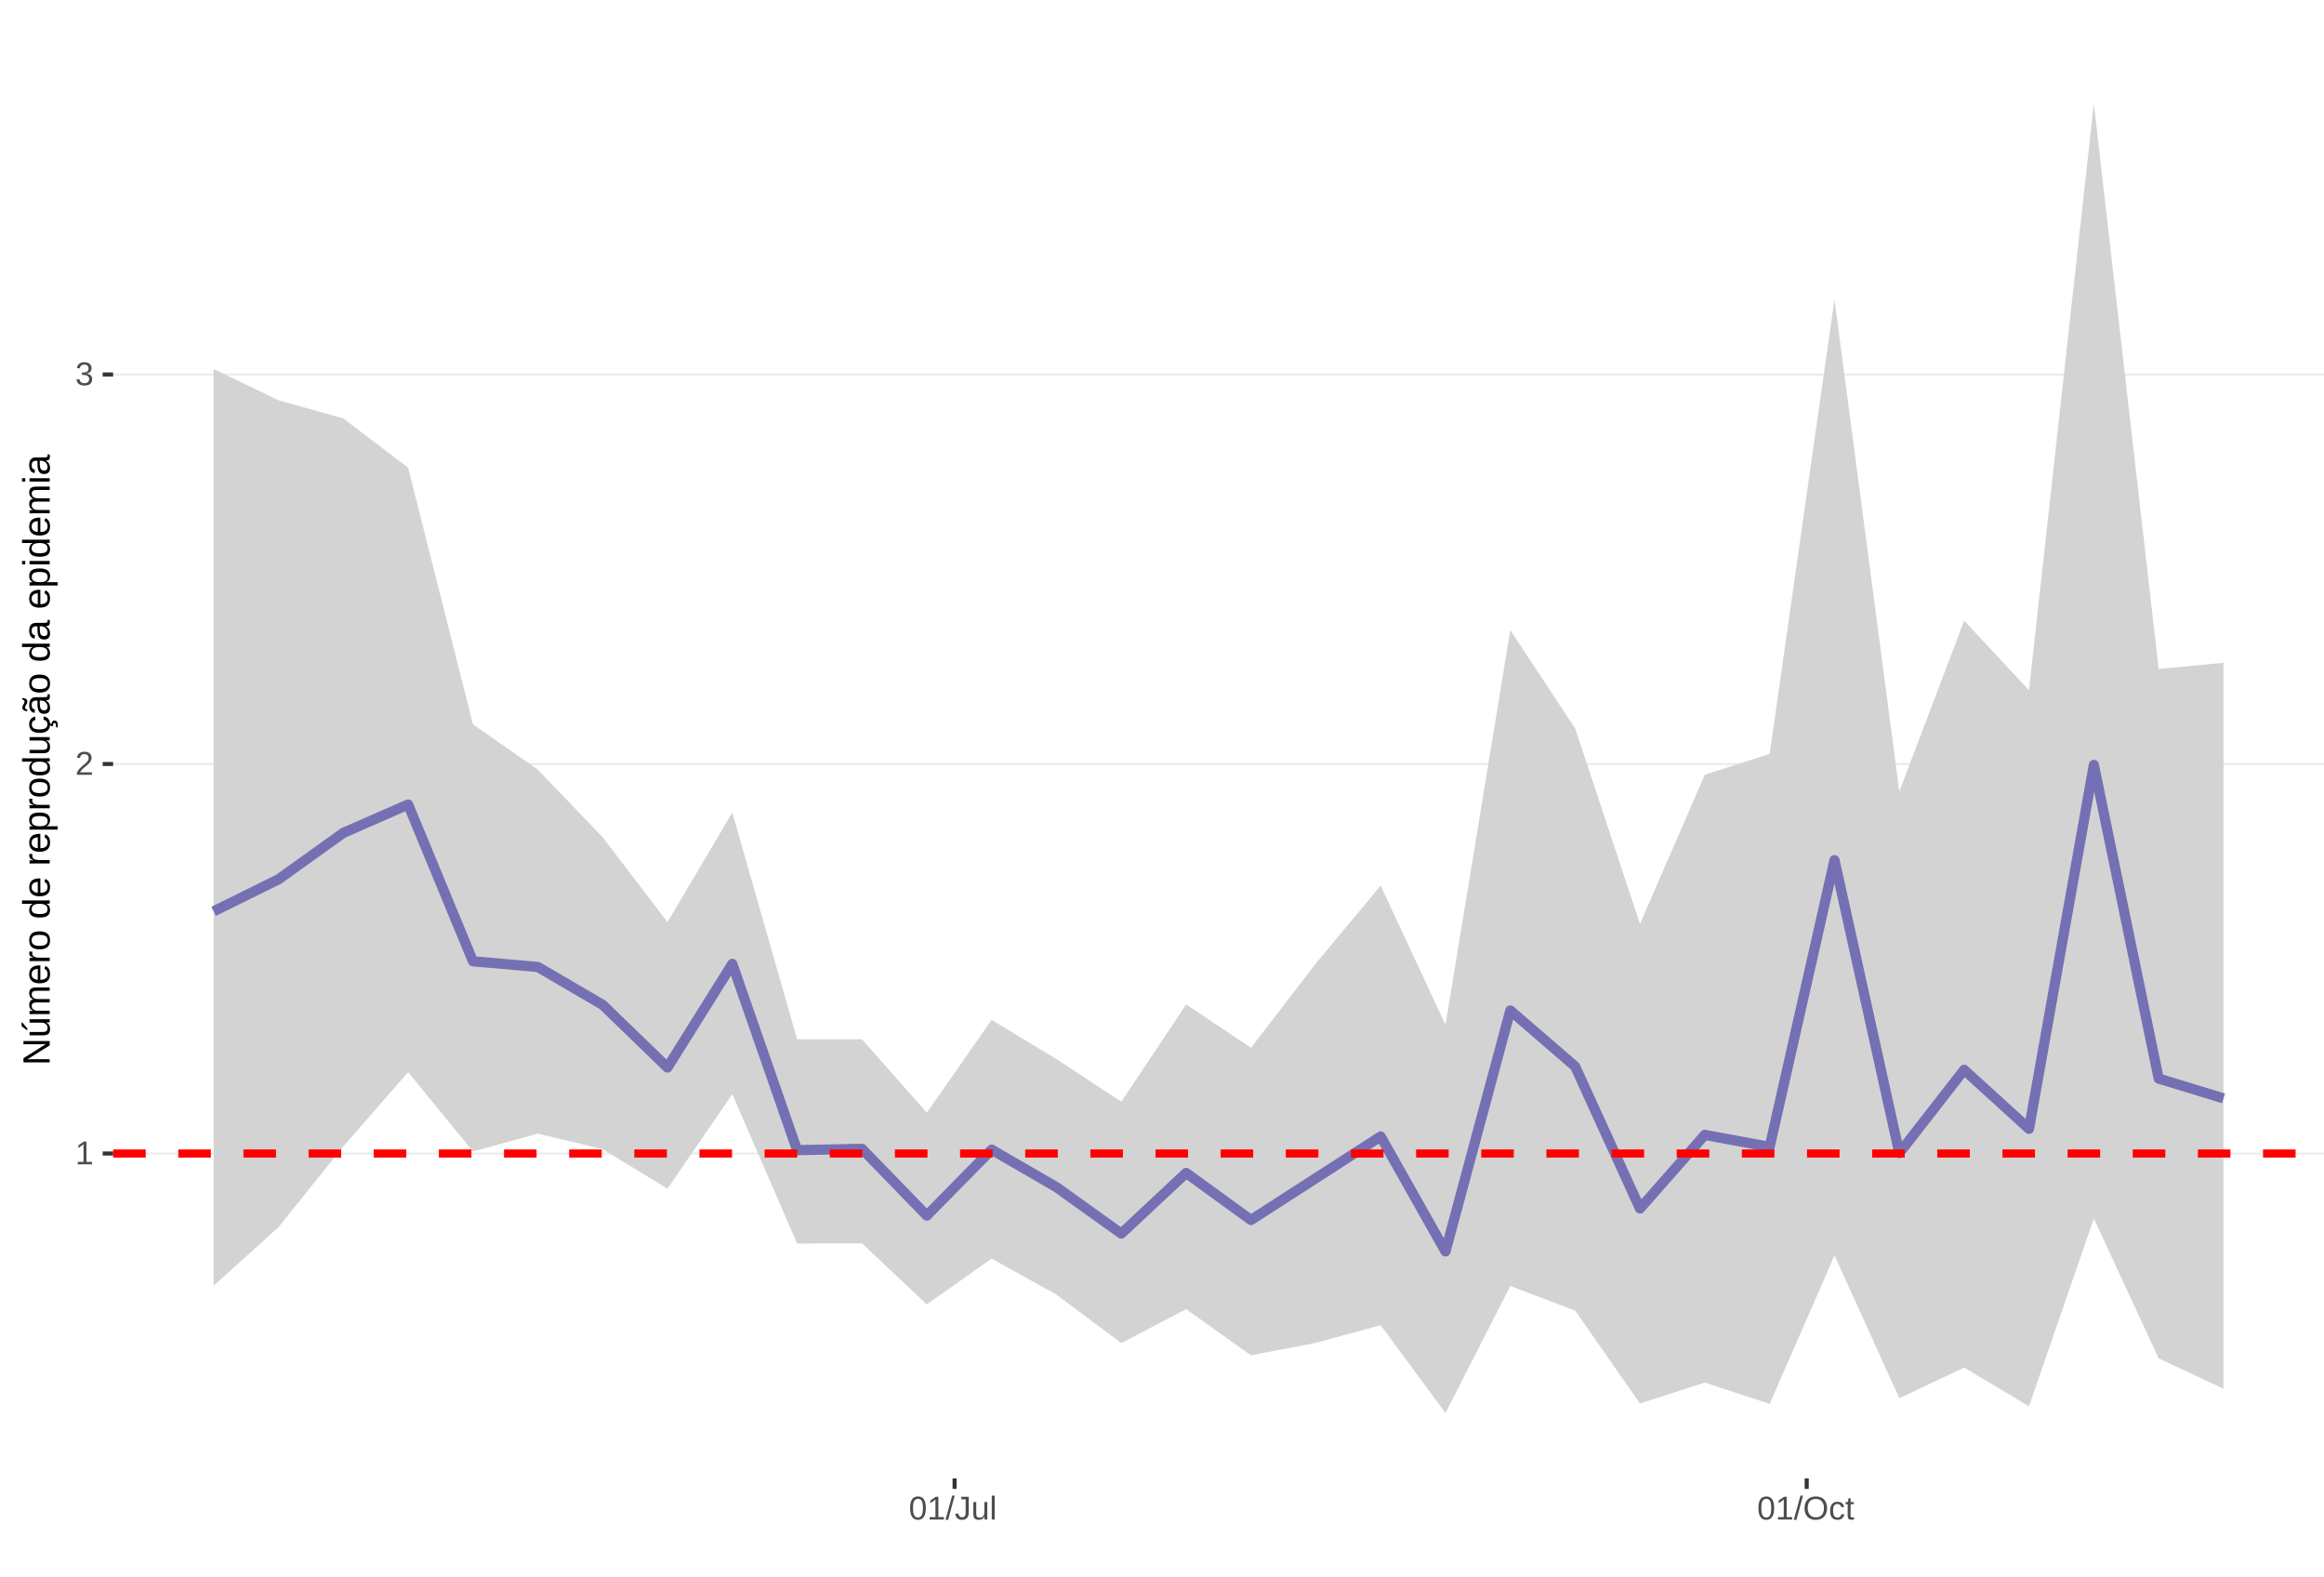
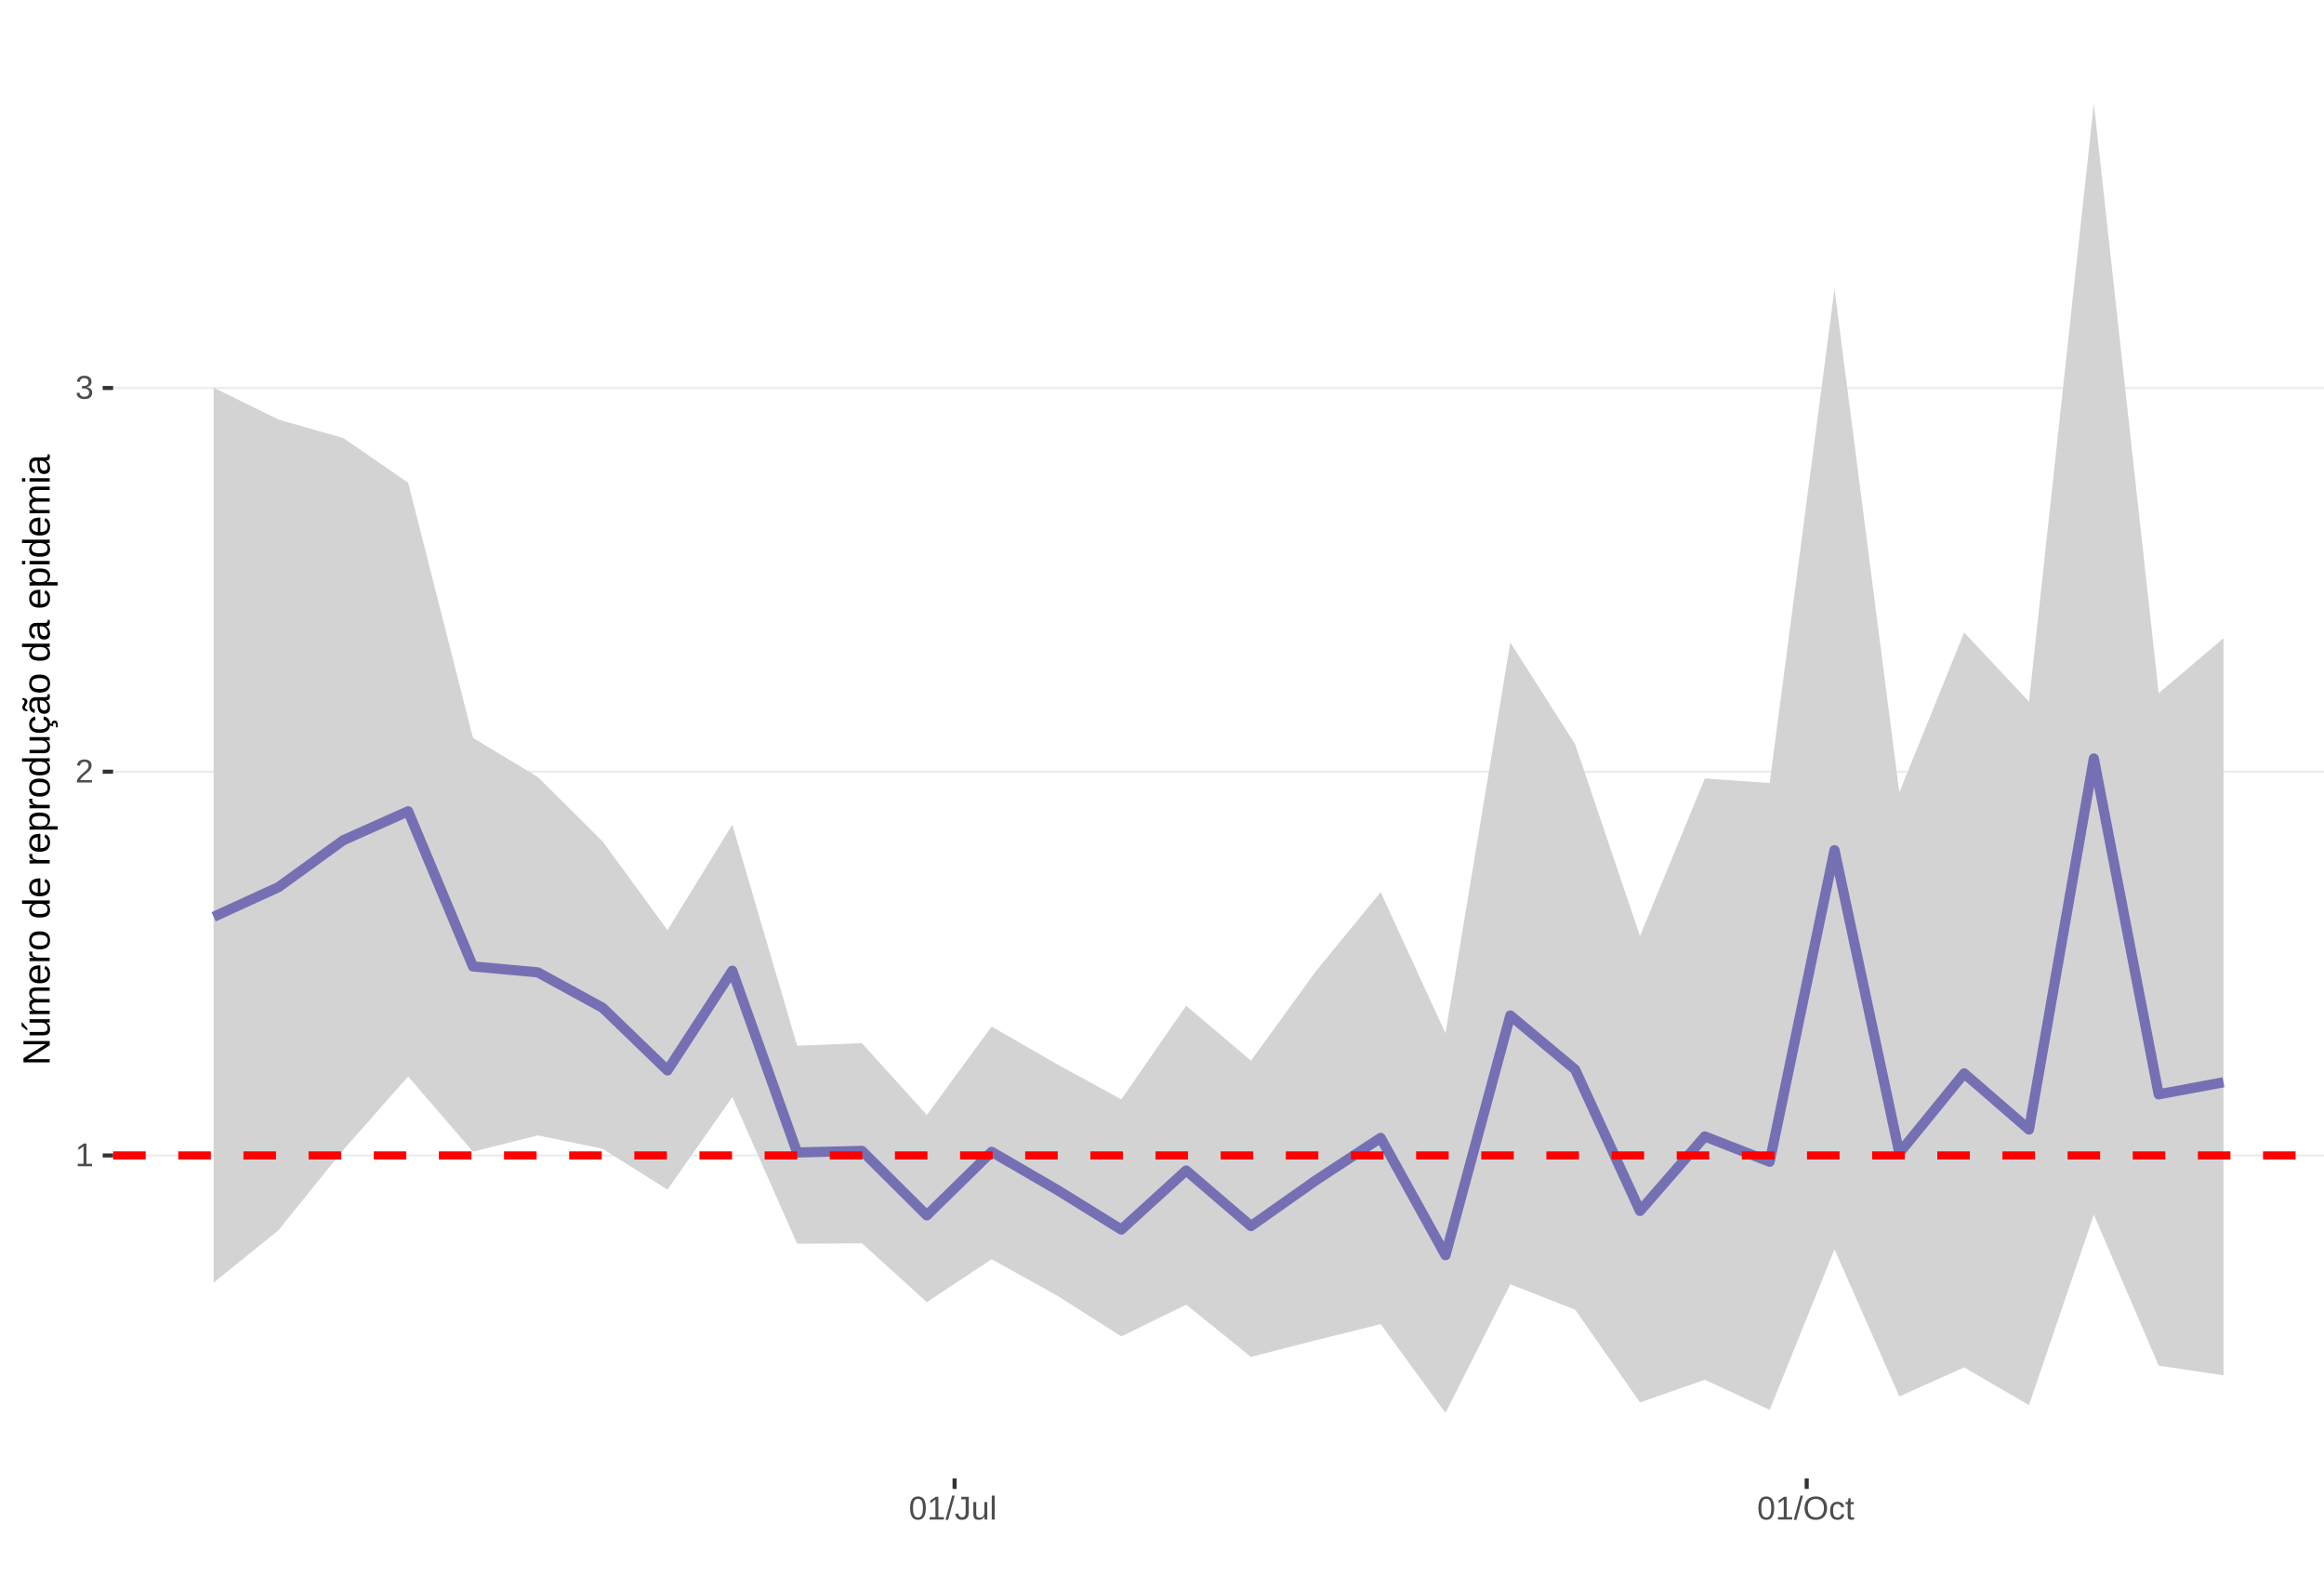
<svg xmlns="http://www.w3.org/2000/svg" xmlns:xlink="http://www.w3.org/1999/xlink" width="609pt" height="413pt" viewBox="0 0 609 413" version="1.1">
  <defs>
    <g>
      <symbol overflow="visible" id="glyph0-0">
        <path style="stroke:none;" d="M 0.859 -5.953 L 5.625 -5.953 L 5.625 0 L 0.859 0 Z M 1.188 -5.641 L 1.188 -0.328 L 5.297 -0.328 L 5.297 -5.641 Z M 1.188 -5.641 " />
      </symbol>
      <symbol overflow="visible" id="glyph0-1">
        <path style="stroke:none;" d="M 0.656 0 L 0.656 -0.641 L 2.172 -0.641 L 2.172 -5.234 L 0.828 -4.266 L 0.828 -4.984 L 2.234 -5.953 L 2.938 -5.953 L 2.938 -0.641 L 4.391 -0.641 L 4.391 0 Z M 0.656 0 " />
      </symbol>
      <symbol overflow="visible" id="glyph0-2">
        <path style="stroke:none;" d="M 0.438 0 L 0.438 -0.531 C 0.582 -0.863 0.754 -1.156 0.953 -1.406 C 1.16 -1.656 1.379 -1.883 1.609 -2.094 C 1.836 -2.301 2.062 -2.488 2.281 -2.656 C 2.508 -2.832 2.711 -3.008 2.891 -3.188 C 3.078 -3.363 3.223 -3.547 3.328 -3.734 C 3.441 -3.93 3.5 -4.148 3.5 -4.391 C 3.5 -4.711 3.398 -4.961 3.203 -5.141 C 3.016 -5.328 2.754 -5.422 2.422 -5.422 C 2.098 -5.422 1.828 -5.332 1.609 -5.156 C 1.398 -4.977 1.281 -4.727 1.25 -4.406 L 0.469 -4.484 C 0.52 -4.961 0.719 -5.344 1.062 -5.625 C 1.414 -5.906 1.867 -6.047 2.422 -6.047 C 3.016 -6.047 3.473 -5.898 3.797 -5.609 C 4.117 -5.328 4.281 -4.926 4.281 -4.406 C 4.281 -4.176 4.227 -3.945 4.125 -3.719 C 4.02 -3.488 3.863 -3.258 3.656 -3.031 C 3.445 -2.812 3.047 -2.461 2.453 -1.984 C 2.129 -1.711 1.875 -1.469 1.688 -1.25 C 1.5 -1.039 1.359 -0.836 1.266 -0.641 L 4.375 -0.641 L 4.375 0 Z M 0.438 0 " />
      </symbol>
      <symbol overflow="visible" id="glyph0-3">
        <path style="stroke:none;" d="M 4.438 -1.641 C 4.438 -1.086 4.258 -0.66 3.906 -0.359 C 3.562 -0.066 3.062 0.078 2.406 0.078 C 1.812 0.078 1.332 -0.055 0.969 -0.328 C 0.613 -0.598 0.398 -1 0.328 -1.531 L 1.109 -1.609 C 1.211 -0.898 1.645 -0.547 2.406 -0.547 C 2.789 -0.547 3.094 -0.641 3.312 -0.828 C 3.531 -1.016 3.641 -1.297 3.641 -1.672 C 3.641 -1.992 3.516 -2.242 3.266 -2.422 C 3.016 -2.609 2.656 -2.703 2.188 -2.703 L 1.766 -2.703 L 1.766 -3.359 L 2.172 -3.359 C 2.586 -3.359 2.91 -3.445 3.141 -3.625 C 3.367 -3.812 3.484 -4.066 3.484 -4.391 C 3.484 -4.703 3.391 -4.953 3.203 -5.141 C 3.016 -5.328 2.738 -5.422 2.375 -5.422 C 2.039 -5.422 1.77 -5.332 1.562 -5.156 C 1.352 -4.988 1.234 -4.75 1.203 -4.438 L 0.438 -4.5 C 0.488 -4.977 0.688 -5.352 1.031 -5.625 C 1.383 -5.906 1.832 -6.047 2.375 -6.047 C 2.977 -6.047 3.441 -5.906 3.766 -5.625 C 4.098 -5.352 4.266 -4.969 4.266 -4.469 C 4.266 -4.082 4.156 -3.77 3.938 -3.531 C 3.727 -3.301 3.422 -3.145 3.016 -3.062 L 3.016 -3.031 C 3.461 -2.988 3.812 -2.844 4.062 -2.594 C 4.312 -2.344 4.438 -2.023 4.438 -1.641 Z M 4.438 -1.641 " />
      </symbol>
      <symbol overflow="visible" id="glyph0-4">
        <path style="stroke:none;" d="M 4.469 -2.984 C 4.469 -1.984 4.289 -1.223 3.938 -0.703 C 3.594 -0.18 3.078 0.078 2.391 0.078 C 1.711 0.078 1.203 -0.18 0.859 -0.703 C 0.516 -1.223 0.344 -1.984 0.344 -2.984 C 0.344 -4.004 0.508 -4.77 0.844 -5.281 C 1.176 -5.789 1.703 -6.047 2.422 -6.047 C 3.117 -6.047 3.633 -5.785 3.969 -5.266 C 4.301 -4.754 4.469 -3.992 4.469 -2.984 Z M 3.703 -2.984 C 3.703 -3.836 3.602 -4.457 3.406 -4.844 C 3.207 -5.227 2.879 -5.422 2.422 -5.422 C 1.953 -5.422 1.613 -5.227 1.406 -4.844 C 1.207 -4.469 1.109 -3.848 1.109 -2.984 C 1.109 -2.141 1.211 -1.52 1.422 -1.125 C 1.629 -0.727 1.957 -0.531 2.406 -0.531 C 2.852 -0.531 3.18 -0.727 3.391 -1.125 C 3.598 -1.531 3.703 -2.148 3.703 -2.984 Z M 3.703 -2.984 " />
      </symbol>
      <symbol overflow="visible" id="glyph0-5">
        <path style="stroke:none;" d="M 0 0.078 L 1.734 -6.266 L 2.406 -6.266 L 0.688 0.078 Z M 0 0.078 " />
      </symbol>
      <symbol overflow="visible" id="glyph0-6">
        <path style="stroke:none;" d="M 1.938 0.078 C 0.926 0.078 0.328 -0.441 0.141 -1.484 L 0.922 -1.609 C 0.973 -1.285 1.086 -1.031 1.266 -0.844 C 1.441 -0.664 1.664 -0.578 1.938 -0.578 C 2.227 -0.578 2.457 -0.676 2.625 -0.875 C 2.789 -1.07 2.875 -1.367 2.875 -1.766 L 2.875 -5.297 L 1.734 -5.297 L 1.734 -5.953 L 3.688 -5.953 L 3.688 -1.781 C 3.688 -1.195 3.531 -0.738 3.219 -0.406 C 2.906 -0.082 2.477 0.078 1.938 0.078 Z M 1.938 0.078 " />
      </symbol>
      <symbol overflow="visible" id="glyph0-7">
        <path style="stroke:none;" d="M 1.328 -4.578 L 1.328 -1.672 C 1.328 -1.367 1.352 -1.133 1.406 -0.969 C 1.469 -0.801 1.562 -0.68 1.688 -0.609 C 1.82 -0.535 2.016 -0.5 2.266 -0.5 C 2.629 -0.5 2.914 -0.625 3.125 -0.875 C 3.344 -1.125 3.453 -1.473 3.453 -1.922 L 3.453 -4.578 L 4.219 -4.578 L 4.219 -0.969 C 4.219 -0.438 4.223 -0.113 4.234 0 L 3.516 0 C 3.516 -0.008 3.516 -0.047 3.516 -0.109 C 3.516 -0.172 3.508 -0.242 3.5 -0.328 C 3.5 -0.41 3.492 -0.562 3.484 -0.781 L 3.469 -0.781 C 3.301 -0.469 3.098 -0.242 2.859 -0.109 C 2.629 0.016 2.348 0.078 2.016 0.078 C 1.516 0.078 1.145 -0.039 0.906 -0.281 C 0.676 -0.531 0.562 -0.945 0.562 -1.531 L 0.562 -4.578 Z M 1.328 -4.578 " />
      </symbol>
      <symbol overflow="visible" id="glyph0-8">
        <path style="stroke:none;" d="M 0.578 0 L 0.578 -6.266 L 1.344 -6.266 L 1.344 0 Z M 0.578 0 " />
      </symbol>
      <symbol overflow="visible" id="glyph0-9">
        <path style="stroke:none;" d="M 6.312 -3 C 6.312 -2.383 6.191 -1.844 5.953 -1.375 C 5.723 -0.906 5.383 -0.547 4.938 -0.297 C 4.488 -0.047 3.961 0.078 3.359 0.078 C 2.742 0.078 2.211 -0.039 1.766 -0.281 C 1.328 -0.531 0.988 -0.891 0.75 -1.359 C 0.52 -1.828 0.406 -2.375 0.406 -3 C 0.406 -3.957 0.664 -4.703 1.188 -5.234 C 1.707 -5.773 2.438 -6.047 3.375 -6.047 C 3.977 -6.047 4.5 -5.926 4.938 -5.688 C 5.383 -5.445 5.723 -5.094 5.953 -4.625 C 6.191 -4.164 6.312 -3.625 6.312 -3 Z M 5.5 -3 C 5.5 -3.738 5.312 -4.32 4.938 -4.75 C 4.57 -5.176 4.051 -5.391 3.375 -5.391 C 2.688 -5.391 2.156 -5.18 1.781 -4.766 C 1.414 -4.348 1.234 -3.758 1.234 -3 C 1.234 -2.258 1.422 -1.672 1.797 -1.234 C 2.172 -0.797 2.691 -0.578 3.359 -0.578 C 4.047 -0.578 4.57 -0.785 4.938 -1.203 C 5.312 -1.629 5.5 -2.227 5.5 -3 Z M 5.5 -3 " />
      </symbol>
      <symbol overflow="visible" id="glyph0-10">
        <path style="stroke:none;" d="M 1.156 -2.312 C 1.156 -1.695 1.25 -1.242 1.438 -0.953 C 1.633 -0.66 1.926 -0.516 2.312 -0.516 C 2.582 -0.516 2.805 -0.586 2.984 -0.734 C 3.172 -0.879 3.285 -1.102 3.328 -1.406 L 4.094 -1.359 C 4.039 -0.922 3.852 -0.57 3.531 -0.312 C 3.219 -0.051 2.82 0.078 2.344 0.078 C 1.695 0.078 1.207 -0.117 0.875 -0.516 C 0.539 -0.922 0.375 -1.516 0.375 -2.297 C 0.375 -3.055 0.539 -3.641 0.875 -4.047 C 1.207 -4.453 1.691 -4.656 2.328 -4.656 C 2.797 -4.656 3.18 -4.535 3.484 -4.297 C 3.797 -4.055 3.992 -3.723 4.078 -3.297 L 3.297 -3.234 C 3.254 -3.484 3.148 -3.68 2.984 -3.828 C 2.828 -3.984 2.602 -4.062 2.312 -4.062 C 1.906 -4.062 1.609 -3.926 1.422 -3.656 C 1.242 -3.395 1.156 -2.945 1.156 -2.312 Z M 1.156 -2.312 " />
      </symbol>
      <symbol overflow="visible" id="glyph0-11">
        <path style="stroke:none;" d="M 2.344 -0.031 C 2.094 0.031 1.836 0.062 1.578 0.062 C 0.961 0.062 0.656 -0.281 0.656 -0.969 L 0.656 -4.016 L 0.125 -4.016 L 0.125 -4.578 L 0.688 -4.578 L 0.906 -5.594 L 1.422 -5.594 L 1.422 -4.578 L 2.266 -4.578 L 2.266 -4.016 L 1.422 -4.016 L 1.422 -1.125 C 1.422 -0.906 1.457 -0.75 1.531 -0.656 C 1.602 -0.57 1.727 -0.531 1.906 -0.531 C 2 -0.531 2.145 -0.551 2.344 -0.594 Z M 2.344 -0.031 " />
      </symbol>
      <symbol overflow="visible" id="glyph1-0">
        <path style="stroke:none;" d="M -6.875 -1 L -6.875 -6.5 L 0 -6.5 L 0 -1 Z M -6.516 -1.375 L -0.375 -1.375 L -0.375 -6.125 L -6.516 -6.125 Z M -6.516 -1.375 " />
      </symbol>
      <symbol overflow="visible" id="glyph1-1">
        <path style="stroke:none;" d="M 0 -5.281 L -5.859 -1.609 L -5.391 -1.625 L -4.578 -1.656 L 0 -1.656 L 0 -0.828 L -6.875 -0.828 L -6.875 -1.906 L -0.984 -5.625 C -1.617 -5.582 -2.082 -5.562 -2.375 -5.562 L -6.875 -5.562 L -6.875 -6.406 L 0 -6.406 Z M 0 -5.281 " />
      </symbol>
      <symbol overflow="visible" id="glyph1-2">
        <path style="stroke:none;" d="M -5.281 -1.562 L -1.938 -1.562 C -1.582 -1.562 -1.305 -1.594 -1.109 -1.656 C -0.922 -1.727 -0.785 -1.836 -0.703 -1.984 C -0.617 -2.141 -0.578 -2.363 -0.578 -2.656 C -0.578 -3.07 -0.723 -3.398 -1.016 -3.641 C -1.305 -3.891 -1.707 -4.016 -2.219 -4.016 L -5.281 -4.016 L -5.281 -4.906 L -1.125 -4.906 C -0.508 -4.906 -0.133 -4.91 0 -4.922 L 0 -4.094 C -0.02 -4.094 -0.062 -4.086 -0.125 -4.078 C -0.195 -4.078 -0.281 -4.07 -0.375 -4.062 C -0.469 -4.062 -0.645 -4.062 -0.906 -4.062 L -0.906 -4.047 C -0.539 -3.848 -0.281 -3.613 -0.125 -3.344 C 0.02 -3.082 0.094 -2.754 0.094 -2.359 C 0.094 -1.773 -0.047 -1.348 -0.328 -1.078 C -0.617 -0.816 -1.098 -0.688 -1.766 -0.688 L -5.281 -0.688 Z M -5.859 -2.031 L -5.969 -2.031 L -7.359 -3.078 L -7.359 -4.094 L -7.219 -4.094 L -5.859 -2.484 Z M -5.859 -2.031 " />
      </symbol>
      <symbol overflow="visible" id="glyph1-3">
        <path style="stroke:none;" d="M 0 -3.75 L -3.344 -3.75 C -3.852 -3.75 -4.207 -3.676 -4.406 -3.531 C -4.602 -3.395 -4.703 -3.145 -4.703 -2.781 C -4.703 -2.406 -4.555 -2.109 -4.266 -1.891 C -3.984 -1.672 -3.582 -1.562 -3.062 -1.562 L 0 -1.562 L 0 -0.688 L -4.156 -0.688 C -4.77 -0.688 -5.145 -0.68 -5.281 -0.672 L -5.281 -1.5 C -5.27 -1.5 -5.227 -1.5 -5.156 -1.5 C -5.082 -1.508 -5 -1.516 -4.906 -1.516 C -4.812 -1.523 -4.633 -1.531 -4.375 -1.531 L -4.375 -1.547 C -4.75 -1.734 -5.008 -1.945 -5.156 -2.188 C -5.301 -2.438 -5.375 -2.738 -5.375 -3.094 C -5.375 -3.488 -5.297 -3.801 -5.141 -4.031 C -4.984 -4.27 -4.727 -4.438 -4.375 -4.531 L -4.375 -4.547 C -4.727 -4.723 -4.984 -4.941 -5.141 -5.203 C -5.297 -5.461 -5.375 -5.773 -5.375 -6.141 C -5.375 -6.672 -5.227 -7.055 -4.938 -7.297 C -4.656 -7.547 -4.18 -7.672 -3.516 -7.672 L 0 -7.672 L 0 -6.797 L -3.344 -6.797 C -3.852 -6.797 -4.207 -6.723 -4.406 -6.578 C -4.602 -6.441 -4.703 -6.191 -4.703 -5.828 C -4.703 -5.453 -4.555 -5.156 -4.266 -4.938 C -3.984 -4.727 -3.582 -4.625 -3.062 -4.625 L 0 -4.625 Z M 0 -3.75 " />
      </symbol>
      <symbol overflow="visible" id="glyph1-4">
        <path style="stroke:none;" d="M -2.453 -1.344 C -1.848 -1.344 -1.379 -1.469 -1.047 -1.719 C -0.723 -1.969 -0.562 -2.336 -0.562 -2.828 C -0.562 -3.203 -0.633 -3.504 -0.781 -3.734 C -0.938 -3.961 -1.133 -4.117 -1.375 -4.203 L -1.156 -4.969 C -0.32 -4.656 0.094 -3.941 0.094 -2.828 C 0.094 -2.047 -0.133 -1.445 -0.594 -1.031 C -1.062 -0.625 -1.754 -0.422 -2.672 -0.422 C -3.547 -0.422 -4.211 -0.625 -4.672 -1.031 C -5.141 -1.445 -5.375 -2.031 -5.375 -2.781 C -5.375 -4.344 -4.441 -5.125 -2.578 -5.125 L -2.453 -5.125 Z M -3.125 -4.203 C -3.688 -4.16 -4.094 -4.02 -4.344 -3.781 C -4.602 -3.551 -4.734 -3.219 -4.734 -2.781 C -4.734 -2.352 -4.586 -2.016 -4.297 -1.766 C -4.016 -1.516 -3.625 -1.379 -3.125 -1.359 Z M -3.125 -4.203 " />
      </symbol>
      <symbol overflow="visible" id="glyph1-5">
        <path style="stroke:none;" d="M 0 -0.688 L -4.047 -0.688 C -4.422 -0.688 -4.832 -0.68 -5.281 -0.672 L -5.281 -1.5 C -4.688 -1.52 -4.328 -1.531 -4.203 -1.531 L -4.203 -1.547 C -4.66 -1.691 -4.969 -1.852 -5.125 -2.031 C -5.289 -2.219 -5.375 -2.477 -5.375 -2.812 C -5.375 -2.926 -5.359 -3.047 -5.328 -3.172 L -4.531 -3.172 C -4.562 -3.047 -4.578 -2.891 -4.578 -2.703 C -4.578 -2.336 -4.422 -2.055 -4.109 -1.859 C -3.797 -1.672 -3.344 -1.578 -2.75 -1.578 L 0 -1.578 Z M 0 -0.688 " />
      </symbol>
      <symbol overflow="visible" id="glyph1-6">
        <path style="stroke:none;" d="M -2.641 -5.141 C -1.723 -5.141 -1.035 -4.938 -0.578 -4.531 C -0.129 -4.125 0.094 -3.535 0.094 -2.766 C 0.094 -1.992 -0.141 -1.41 -0.609 -1.016 C -1.078 -0.617 -1.754 -0.422 -2.641 -0.422 C -4.461 -0.422 -5.375 -1.207 -5.375 -2.781 C -5.375 -3.594 -5.148 -4.188 -4.703 -4.562 C -4.266 -4.945 -3.578 -5.141 -2.641 -5.141 Z M -2.641 -4.219 C -3.367 -4.219 -3.898 -4.109 -4.234 -3.891 C -4.566 -3.672 -4.734 -3.305 -4.734 -2.797 C -4.734 -2.285 -4.562 -1.914 -4.219 -1.688 C -3.883 -1.457 -3.359 -1.344 -2.641 -1.344 C -1.953 -1.344 -1.43 -1.453 -1.078 -1.672 C -0.723 -1.898 -0.547 -2.258 -0.547 -2.75 C -0.547 -3.281 -0.711 -3.656 -1.047 -3.875 C -1.391 -4.102 -1.922 -4.219 -2.641 -4.219 Z M -2.641 -4.219 " />
      </symbol>
      <symbol overflow="visible" id="glyph1-7">
        <path style="stroke:none;" d="" />
      </symbol>
      <symbol overflow="visible" id="glyph1-8">
        <path style="stroke:none;" d="M -0.844 -4.016 C -0.508 -3.848 -0.27 -3.629 -0.125 -3.359 C 0.02 -3.086 0.094 -2.754 0.094 -2.359 C 0.094 -1.691 -0.129 -1.203 -0.578 -0.891 C -1.023 -0.578 -1.707 -0.422 -2.625 -0.422 C -4.457 -0.422 -5.375 -1.066 -5.375 -2.359 C -5.375 -2.766 -5.301 -3.098 -5.156 -3.359 C -5.008 -3.629 -4.781 -3.848 -4.469 -4.016 L -7.25 -4.016 L -7.25 -4.891 L -1.094 -4.891 C -0.539 -4.891 -0.176 -4.898 0 -4.922 L 0 -4.078 C -0.051 -4.066 -0.172 -4.055 -0.359 -4.047 C -0.547 -4.035 -0.707 -4.031 -0.844 -4.031 Z M -2.641 -1.344 C -1.898 -1.344 -1.367 -1.438 -1.047 -1.625 C -0.734 -1.82 -0.578 -2.145 -0.578 -2.594 C -0.578 -3.082 -0.75 -3.441 -1.094 -3.672 C -1.438 -3.898 -1.973 -4.016 -2.703 -4.016 C -3.398 -4.016 -3.91 -3.898 -4.234 -3.672 C -4.566 -3.441 -4.734 -3.082 -4.734 -2.594 C -4.734 -2.156 -4.566 -1.836 -4.234 -1.641 C -3.91 -1.441 -3.379 -1.344 -2.641 -1.344 Z M -2.641 -1.344 " />
      </symbol>
      <symbol overflow="visible" id="glyph1-9">
        <path style="stroke:none;" d="M -2.672 -5.141 C -0.828 -5.141 0.094 -4.492 0.094 -3.203 C 0.094 -2.391 -0.211 -1.844 -0.828 -1.562 L -0.828 -1.531 C -0.797 -1.539 -0.516 -1.547 0.016 -1.547 L 2.078 -1.547 L 2.078 -0.672 L -4.203 -0.672 C -4.742 -0.672 -5.102 -0.66 -5.281 -0.641 L -5.281 -1.5 C -5.27 -1.5 -5.223 -1.5 -5.141 -1.5 C -5.066 -1.508 -4.945 -1.52 -4.781 -1.531 C -4.613 -1.539 -4.5 -1.547 -4.438 -1.547 L -4.438 -1.562 C -4.758 -1.719 -4.992 -1.922 -5.141 -2.172 C -5.297 -2.43 -5.375 -2.773 -5.375 -3.203 C -5.375 -3.848 -5.156 -4.332 -4.719 -4.656 C -4.281 -4.977 -3.598 -5.141 -2.672 -5.141 Z M -2.641 -4.219 C -3.379 -4.219 -3.906 -4.117 -4.219 -3.922 C -4.539 -3.723 -4.703 -3.406 -4.703 -2.969 C -4.703 -2.625 -4.629 -2.352 -4.484 -2.156 C -4.336 -1.957 -4.109 -1.805 -3.797 -1.703 C -3.484 -1.598 -3.078 -1.547 -2.578 -1.547 C -1.879 -1.547 -1.363 -1.656 -1.031 -1.875 C -0.707 -2.102 -0.547 -2.469 -0.547 -2.969 C -0.547 -3.406 -0.707 -3.723 -1.031 -3.922 C -1.352 -4.117 -1.891 -4.219 -2.641 -4.219 Z M -2.641 -4.219 " />
      </symbol>
      <symbol overflow="visible" id="glyph1-10">
        <path style="stroke:none;" d="M -5.281 -1.531 L -1.938 -1.531 C -1.582 -1.531 -1.305 -1.562 -1.109 -1.625 C -0.922 -1.695 -0.785 -1.805 -0.703 -1.953 C -0.617 -2.109 -0.578 -2.332 -0.578 -2.625 C -0.578 -3.039 -0.723 -3.367 -1.016 -3.609 C -1.305 -3.859 -1.707 -3.984 -2.219 -3.984 L -5.281 -3.984 L -5.281 -4.875 L -1.125 -4.875 C -0.508 -4.875 -0.133 -4.879 0 -4.891 L 0 -4.062 C -0.02 -4.062 -0.062 -4.055 -0.125 -4.047 C -0.195 -4.047 -0.281 -4.039 -0.375 -4.031 C -0.469 -4.031 -0.645 -4.031 -0.906 -4.031 L -0.906 -4.016 C -0.539 -3.816 -0.281 -3.582 -0.125 -3.312 C 0.02 -3.051 0.094 -2.723 0.094 -2.328 C 0.094 -1.742 -0.047 -1.316 -0.328 -1.047 C -0.617 -0.785 -1.098 -0.656 -1.766 -0.656 L -5.281 -0.656 Z M -5.281 -1.531 " />
      </symbol>
      <symbol overflow="visible" id="glyph1-11">
        <path style="stroke:none;" d="M -2.672 -1.344 C -1.961 -1.344 -1.438 -1.453 -1.094 -1.672 C -0.758 -1.891 -0.594 -2.223 -0.594 -2.672 C -0.594 -2.984 -0.676 -3.242 -0.844 -3.453 C -1.02 -3.672 -1.281 -3.801 -1.625 -3.844 L -1.578 -4.734 C -1.066 -4.672 -0.66 -4.457 -0.359 -4.094 C -0.055 -3.727 0.094 -3.266 0.094 -2.703 C 0.094 -1.961 -0.133 -1.395 -0.594 -1 C -1.062 -0.613 -1.742 -0.422 -2.641 -0.422 C -3.535 -0.422 -4.211 -0.613 -4.672 -1 C -5.141 -1.395 -5.375 -1.957 -5.375 -2.688 C -5.375 -3.227 -5.234 -3.676 -4.953 -4.031 C -4.68 -4.395 -4.297 -4.617 -3.797 -4.703 L -3.734 -3.797 C -4.023 -3.754 -4.254 -3.641 -4.422 -3.453 C -4.598 -3.266 -4.688 -3.004 -4.688 -2.672 C -4.688 -2.203 -4.531 -1.863 -4.219 -1.656 C -3.914 -1.445 -3.398 -1.344 -2.672 -1.344 Z M 1.234 -3.672 C 1.828 -3.672 2.125 -3.223 2.125 -2.328 C 2.125 -2.148 2.113 -2.004 2.094 -1.891 L 1.625 -1.891 C 1.645 -2.055 1.656 -2.195 1.656 -2.312 C 1.656 -2.789 1.52 -3.031 1.25 -3.031 C 1 -3.031 0.875 -2.812 0.875 -2.375 C 0.875 -2.238 0.879 -2.148 0.891 -2.109 L 0 -2.422 L 0 -2.938 L 0.484 -2.75 C 0.492 -3.062 0.566 -3.289 0.703 -3.438 C 0.836 -3.594 1.016 -3.672 1.234 -3.672 Z M 1.234 -3.672 " />
      </symbol>
      <symbol overflow="visible" id="glyph1-12">
        <path style="stroke:none;" d="M 0.094 -2.016 C 0.094 -1.484 -0.047 -1.082 -0.328 -0.812 C -0.609 -0.551 -0.988 -0.422 -1.469 -0.422 C -2.02 -0.422 -2.441 -0.598 -2.734 -0.953 C -3.023 -1.316 -3.18 -1.898 -3.203 -2.703 L -3.219 -3.891 L -3.516 -3.891 C -3.941 -3.891 -4.25 -3.797 -4.438 -3.609 C -4.625 -3.43 -4.719 -3.148 -4.719 -2.766 C -4.719 -2.367 -4.648 -2.078 -4.516 -1.891 C -4.379 -1.711 -4.164 -1.609 -3.875 -1.578 L -3.953 -0.656 C -4.898 -0.812 -5.375 -1.52 -5.375 -2.781 C -5.375 -3.445 -5.223 -3.945 -4.922 -4.281 C -4.617 -4.613 -4.18 -4.781 -3.609 -4.781 L -1.328 -4.781 C -1.066 -4.781 -0.867 -4.812 -0.734 -4.875 C -0.609 -4.945 -0.547 -5.082 -0.547 -5.281 C -0.547 -5.363 -0.555 -5.457 -0.578 -5.562 L -0.031 -5.562 C 0.02 -5.344 0.047 -5.117 0.047 -4.891 C 0.047 -4.555 -0.035 -4.316 -0.203 -4.172 C -0.379 -4.023 -0.648 -3.941 -1.016 -3.922 L -1.016 -3.891 C -0.609 -3.672 -0.32 -3.41 -0.156 -3.109 C 0.008 -2.805 0.094 -2.441 0.094 -2.016 Z M -0.562 -2.219 C -0.562 -2.539 -0.633 -2.828 -0.781 -3.078 C -0.926 -3.328 -1.125 -3.523 -1.375 -3.672 C -1.633 -3.816 -1.898 -3.891 -2.172 -3.891 L -2.609 -3.891 L -2.594 -2.938 C -2.582 -2.52 -2.535 -2.203 -2.453 -1.984 C -2.379 -1.773 -2.258 -1.613 -2.094 -1.5 C -1.938 -1.383 -1.723 -1.328 -1.453 -1.328 C -1.172 -1.328 -0.953 -1.406 -0.797 -1.562 C -0.641 -1.719 -0.562 -1.938 -0.562 -2.219 Z M -5.859 -3.609 C -5.859 -3.473 -5.891 -3.332 -5.953 -3.188 C -6.016 -3.051 -6.082 -2.922 -6.156 -2.797 C -6.227 -2.672 -6.297 -2.551 -6.359 -2.438 C -6.422 -2.32 -6.453 -2.211 -6.453 -2.109 C -6.453 -1.93 -6.398 -1.797 -6.297 -1.703 C -6.191 -1.617 -6.047 -1.562 -5.859 -1.531 L -5.859 -1.094 C -6.191 -1.125 -6.441 -1.176 -6.609 -1.25 C -6.785 -1.332 -6.922 -1.441 -7.016 -1.578 C -7.117 -1.711 -7.172 -1.879 -7.172 -2.078 C -7.172 -2.223 -7.141 -2.363 -7.078 -2.5 C -7.023 -2.633 -6.957 -2.766 -6.875 -2.891 C -6.801 -3.023 -6.734 -3.145 -6.672 -3.25 C -6.617 -3.363 -6.594 -3.473 -6.594 -3.578 C -6.594 -3.898 -6.785 -4.086 -7.172 -4.141 L -7.172 -4.594 C -6.691 -4.539 -6.352 -4.43 -6.156 -4.266 C -5.957 -4.098 -5.859 -3.879 -5.859 -3.609 Z M -5.859 -3.609 " />
      </symbol>
      <symbol overflow="visible" id="glyph1-13">
        <path style="stroke:none;" d="M 0.094 -2.016 C 0.094 -1.484 -0.047 -1.082 -0.328 -0.812 C -0.609 -0.551 -0.988 -0.422 -1.469 -0.422 C -2.02 -0.422 -2.441 -0.598 -2.734 -0.953 C -3.023 -1.316 -3.18 -1.898 -3.203 -2.703 L -3.219 -3.891 L -3.516 -3.891 C -3.941 -3.891 -4.25 -3.797 -4.438 -3.609 C -4.625 -3.43 -4.719 -3.148 -4.719 -2.766 C -4.719 -2.367 -4.648 -2.078 -4.516 -1.891 C -4.379 -1.711 -4.164 -1.609 -3.875 -1.578 L -3.953 -0.656 C -4.898 -0.812 -5.375 -1.52 -5.375 -2.781 C -5.375 -3.445 -5.223 -3.945 -4.922 -4.281 C -4.617 -4.613 -4.18 -4.781 -3.609 -4.781 L -1.328 -4.781 C -1.066 -4.781 -0.867 -4.812 -0.734 -4.875 C -0.609 -4.945 -0.547 -5.082 -0.547 -5.281 C -0.547 -5.363 -0.555 -5.457 -0.578 -5.562 L -0.031 -5.562 C 0.02 -5.344 0.047 -5.117 0.047 -4.891 C 0.047 -4.555 -0.035 -4.316 -0.203 -4.172 C -0.379 -4.023 -0.648 -3.941 -1.016 -3.922 L -1.016 -3.891 C -0.609 -3.672 -0.32 -3.41 -0.156 -3.109 C 0.008 -2.805 0.094 -2.441 0.094 -2.016 Z M -0.562 -2.219 C -0.562 -2.539 -0.633 -2.828 -0.781 -3.078 C -0.926 -3.328 -1.125 -3.523 -1.375 -3.672 C -1.633 -3.816 -1.898 -3.891 -2.172 -3.891 L -2.609 -3.891 L -2.594 -2.938 C -2.582 -2.52 -2.535 -2.203 -2.453 -1.984 C -2.379 -1.773 -2.258 -1.613 -2.094 -1.5 C -1.938 -1.383 -1.723 -1.328 -1.453 -1.328 C -1.172 -1.328 -0.953 -1.406 -0.797 -1.562 C -0.641 -1.719 -0.562 -1.938 -0.562 -2.219 Z M -0.562 -2.219 " />
      </symbol>
      <symbol overflow="visible" id="glyph1-14">
        <path style="stroke:none;" d="M -6.406 -0.672 L -7.25 -0.672 L -7.25 -1.547 L -6.406 -1.547 Z M 0 -0.672 L -5.281 -0.672 L -5.281 -1.547 L 0 -1.547 Z M 0 -0.672 " />
      </symbol>
    </g>
    <clipPath id="clip1">
      <path d="M 29.645 9.961 L 609 9.961 L 609 387.328 L 29.645 387.328 Z M 29.645 9.961 " />
    </clipPath>
    <clipPath id="clip2">
-       <path d="M 29.645 301 L 609 301 L 609 303 L 29.645 303 Z M 29.645 301 " />
+       <path d="M 29.645 302 L 609 302 L 609 303 L 29.645 303 Z M 29.645 302 " />
    </clipPath>
    <clipPath id="clip3">
-       <path d="M 29.645 199 L 609 199 L 609 201 L 29.645 201 Z M 29.645 199 " />
+       <path d="M 29.645 201 L 609 201 L 609 203 L 29.645 203 Z M 29.645 201 " />
    </clipPath>
    <clipPath id="clip4">
-       <path d="M 29.645 97 L 609 97 L 609 99 L 29.645 99 Z M 29.645 97 " />
+       <path d="M 29.645 101 L 609 101 L 609 102 L 29.645 102 Z M 29.645 101 " />
    </clipPath>
    <clipPath id="clip5">
      <path d="M 29.645 301 L 609 301 L 609 304 L 29.645 304 Z M 29.645 301 " />
    </clipPath>
  </defs>
  <g id="surface58">
    <rect x="0" y="0" width="609" height="413" style="fill:rgb(100%,100%,100%);fill-opacity:1;stroke:none;" />
    <rect x="0" y="0" width="609" height="413" style="fill:rgb(100%,100%,100%);fill-opacity:1;stroke:none;" />
    <path style="fill:none;stroke-width:1.067;stroke-linecap:round;stroke-linejoin:round;stroke:rgb(100%,100%,100%);stroke-opacity:1;stroke-miterlimit:10;" d="M 0 413 L 609 413 L 609 0 L 0 0 Z M 0 413 " />
    <g clip-path="url(#clip1)" clip-rule="nonzero">
      <path style=" stroke:none;fill-rule:nonzero;fill:rgb(100%,100%,100%);fill-opacity:1;" d="M 29.645 387.328 L 609 387.328 L 609 9.961 L 29.645 9.961 Z M 29.645 387.328 " />
    </g>
    <g clip-path="url(#clip2)" clip-rule="nonzero">
-       <path style="fill:none;stroke-width:0.533;stroke-linecap:butt;stroke-linejoin:round;stroke:rgb(92.157%,92.157%,92.157%);stroke-opacity:1;stroke-miterlimit:10;" d="M 29.645 302.199 L 609 302.199 " />
+       <path style="fill:none;stroke-width:0.533;stroke-linecap:butt;stroke-linejoin:round;stroke:rgb(92.157%,92.157%,92.157%);stroke-opacity:1;stroke-miterlimit:10;" d="M 29.645 302.703 L 609 302.703 " />
    </g>
    <g clip-path="url(#clip3)" clip-rule="nonzero">
-       <path style="fill:none;stroke-width:0.533;stroke-linecap:butt;stroke-linejoin:round;stroke:rgb(92.157%,92.157%,92.157%);stroke-opacity:1;stroke-miterlimit:10;" d="M 29.645 200.152 L 609 200.152 " />
+       <path style="fill:none;stroke-width:0.533;stroke-linecap:butt;stroke-linejoin:round;stroke:rgb(92.157%,92.157%,92.157%);stroke-opacity:1;stroke-miterlimit:10;" d="M 29.645 202.176 L 609 202.176 " />
    </g>
    <g clip-path="url(#clip4)" clip-rule="nonzero">
-       <path style="fill:none;stroke-width:0.533;stroke-linecap:butt;stroke-linejoin:round;stroke:rgb(92.157%,92.157%,92.157%);stroke-opacity:1;stroke-miterlimit:10;" d="M 29.645 98.109 L 609 98.109 " />
+       <path style="fill:none;stroke-width:0.533;stroke-linecap:butt;stroke-linejoin:round;stroke:rgb(92.157%,92.157%,92.157%);stroke-opacity:1;stroke-miterlimit:10;" d="M 29.645 101.652 L 609 101.652 " />
    </g>
-     <path style=" stroke:none;fill-rule:nonzero;fill:rgb(82.745%,82.745%,82.745%);fill-opacity:1;" d="M 55.98 96.684 L 72.969 104.859 L 89.961 109.617 L 106.949 122.539 L 123.938 189.766 L 140.93 201.637 L 157.918 219.324 L 174.91 241.586 L 191.898 212.879 L 208.887 272.281 L 225.879 272.27 L 242.867 291.504 L 259.859 267.191 L 276.848 277.465 L 293.836 288.613 L 310.828 263.145 L 327.816 274.5 L 344.809 252.41 L 361.797 232.008 L 378.789 268.492 L 395.777 165.078 L 412.766 190.852 L 429.758 242.043 L 446.746 202.953 L 463.738 197.516 L 480.727 78.422 L 497.715 207.352 L 514.707 162.598 L 531.695 180.84 L 548.688 27.117 L 565.676 175.246 L 582.664 173.645 L 582.664 363.812 L 565.676 355.887 L 548.688 319.242 L 531.695 368.418 L 514.707 358.273 L 497.715 366.305 L 480.727 328.895 L 463.738 367.797 L 446.746 362.207 L 429.758 367.68 L 412.766 343.359 L 395.777 336.91 L 378.789 370.176 L 361.797 347.168 L 344.809 351.797 L 327.816 355.074 L 310.828 342.973 L 293.836 351.863 L 276.848 339.172 L 259.859 329.723 L 242.867 341.723 L 225.879 325.734 L 208.887 325.777 L 191.898 286.648 L 174.91 311.426 L 157.918 301.047 L 140.93 296.992 L 123.938 301.664 L 106.949 280.871 L 89.961 300.348 L 72.969 321.504 L 55.98 336.84 Z M 55.98 96.684 " />
-     <path style="fill:none;stroke-width:2.667;stroke-linecap:butt;stroke-linejoin:round;stroke:rgb(45.882%,43.922%,70.196%);stroke-opacity:1;stroke-miterlimit:10;" d="M 55.98 238.758 L 72.969 230.371 L 89.961 218.203 L 106.949 210.77 L 123.938 251.844 L 140.93 253.324 L 157.918 263.242 L 174.91 279.676 L 191.898 252.52 L 208.887 301.32 L 225.879 300.973 L 242.867 318.465 L 259.859 301.188 L 276.848 311.023 L 293.836 323.184 L 310.828 307.293 L 327.816 319.617 L 344.809 308.672 L 361.797 297.73 L 378.789 327.848 L 395.777 264.73 L 412.766 279.391 L 429.758 316.609 L 446.746 297.32 L 463.738 300.461 L 480.727 225.352 L 497.715 302.086 L 514.707 280.277 L 531.695 295.742 L 548.688 200.395 L 565.676 282.566 L 582.664 287.75 " />
+     <path style=" stroke:none;fill-rule:nonzero;fill:rgb(82.745%,82.745%,82.745%);fill-opacity:1;" d="M 55.98 101.551 L 72.969 109.918 L 89.961 114.766 L 106.949 126.453 L 123.938 193.305 L 140.93 203.562 L 157.918 220.434 L 174.91 243.676 L 191.898 216.047 L 208.887 273.961 L 225.879 273.293 L 242.867 292.113 L 259.859 268.953 L 276.848 278.727 L 293.836 288.023 L 310.828 263.48 L 327.816 277.867 L 344.809 254.469 L 361.797 233.723 L 378.789 270.707 L 395.777 168.312 L 412.766 194.977 L 429.758 245.23 L 446.746 203.945 L 463.738 205.141 L 480.727 75.719 L 497.715 207.586 L 514.707 165.695 L 531.695 183.832 L 548.688 27.117 L 565.676 181.594 L 582.664 167.211 L 582.664 360.316 L 565.676 357.773 L 548.688 318.23 L 531.695 368.125 L 514.707 358.234 L 497.715 365.832 L 480.727 327.293 L 463.738 369.367 L 446.746 361.465 L 429.758 367.402 L 412.766 343.109 L 395.777 336.465 L 378.789 370.176 L 361.797 346.895 L 344.809 351.113 L 327.816 355.488 L 310.828 341.805 L 293.836 350.109 L 276.848 339.324 L 259.859 329.895 L 242.867 341.141 L 225.879 325.738 L 208.887 325.828 L 191.898 287.43 L 174.91 311.656 L 157.918 300.957 L 140.93 297.453 L 123.938 301.727 L 106.949 282.004 L 89.961 301.25 L 72.969 322.301 L 55.98 336.039 Z M 55.98 101.551 " />
+     <path style="fill:none;stroke-width:2.667;stroke-linecap:butt;stroke-linejoin:round;stroke:rgb(45.882%,43.922%,70.196%);stroke-opacity:1;stroke-miterlimit:10;" d="M 55.98 240.195 L 72.969 232.418 L 89.961 220.125 L 106.949 212.543 L 123.938 253.188 L 140.93 254.738 L 157.918 264.02 L 174.91 280.43 L 191.898 254.316 L 208.887 301.93 L 225.879 301.508 L 242.867 318.402 L 259.859 301.754 L 276.848 311.617 L 293.836 322.125 L 310.828 306.648 L 327.816 321.207 L 344.809 309.23 L 361.797 298.102 L 378.789 328.836 L 395.777 266.031 L 412.766 280.211 L 429.758 317.246 L 446.746 297.727 L 463.738 304.359 L 480.727 222.723 L 497.715 302.078 L 514.707 281.203 L 531.695 295.914 L 548.688 198.711 L 565.676 286.699 L 582.664 283.535 " />
    <g clip-path="url(#clip5)" clip-rule="nonzero">
-       <path style="fill:none;stroke-width:2.134;stroke-linecap:butt;stroke-linejoin:round;stroke:rgb(100%,0%,0%);stroke-opacity:1;stroke-dasharray:8.536,8.536;stroke-miterlimit:10;" d="M 29.645 302.199 L 609 302.199 " />
+       <path style="fill:none;stroke-width:2.134;stroke-linecap:butt;stroke-linejoin:round;stroke:rgb(100%,0%,0%);stroke-opacity:1;stroke-dasharray:8.536,8.536;stroke-miterlimit:10;" d="M 29.645 302.703 L 609 302.703 " />
    </g>
    <g style="fill:rgb(30.196%,30.196%,30.196%);fill-opacity:1;">
-       <use xlink:href="#glyph0-1" x="19.715" y="305.029" />
+       <use xlink:href="#glyph0-1" x="19.715" y="305.533" />
    </g>
    <g style="fill:rgb(30.196%,30.196%,30.196%);fill-opacity:1;">
-       <use xlink:href="#glyph0-2" x="19.715" y="202.982" />
+       <use xlink:href="#glyph0-2" x="19.715" y="205.006" />
    </g>
    <g style="fill:rgb(30.196%,30.196%,30.196%);fill-opacity:1;">
-       <use xlink:href="#glyph0-3" x="19.715" y="100.939" />
+       <use xlink:href="#glyph0-3" x="19.715" y="104.482" />
    </g>
-     <path style="fill:none;stroke-width:1.067;stroke-linecap:butt;stroke-linejoin:round;stroke:rgb(20%,20%,20%);stroke-opacity:1;stroke-miterlimit:10;" d="M 26.906 302.199 L 29.645 302.199 " />
-     <path style="fill:none;stroke-width:1.067;stroke-linecap:butt;stroke-linejoin:round;stroke:rgb(20%,20%,20%);stroke-opacity:1;stroke-miterlimit:10;" d="M 26.906 200.152 L 29.645 200.152 " />
-     <path style="fill:none;stroke-width:1.067;stroke-linecap:butt;stroke-linejoin:round;stroke:rgb(20%,20%,20%);stroke-opacity:1;stroke-miterlimit:10;" d="M 26.906 98.109 L 29.645 98.109 " />
+     <path style="fill:none;stroke-width:1.067;stroke-linecap:butt;stroke-linejoin:round;stroke:rgb(20%,20%,20%);stroke-opacity:1;stroke-miterlimit:10;" d="M 26.906 302.703 L 29.645 302.703 " />
+     <path style="fill:none;stroke-width:1.067;stroke-linecap:butt;stroke-linejoin:round;stroke:rgb(20%,20%,20%);stroke-opacity:1;stroke-miterlimit:10;" d="M 26.906 202.176 L 29.645 202.176 " />
+     <path style="fill:none;stroke-width:1.067;stroke-linecap:butt;stroke-linejoin:round;stroke:rgb(20%,20%,20%);stroke-opacity:1;stroke-miterlimit:10;" d="M 26.906 101.652 L 29.645 101.652 " />
    <path style="fill:none;stroke-width:1.067;stroke-linecap:butt;stroke-linejoin:round;stroke:rgb(20%,20%,20%);stroke-opacity:1;stroke-miterlimit:10;" d="M 250.148 390.07 L 250.148 387.328 " />
    <path style="fill:none;stroke-width:1.067;stroke-linecap:butt;stroke-linejoin:round;stroke:rgb(20%,20%,20%);stroke-opacity:1;stroke-miterlimit:10;" d="M 473.445 390.07 L 473.445 387.328 " />
    <g style="fill:rgb(30.196%,30.196%,30.196%);fill-opacity:1;">
      <use xlink:href="#glyph0-4" x="238.148" y="398.092" />
      <use xlink:href="#glyph0-1" x="242.959" y="398.092" />
      <use xlink:href="#glyph0-5" x="247.77" y="398.092" />
      <use xlink:href="#glyph0-6" x="250.173" y="398.092" />
      <use xlink:href="#glyph0-7" x="254.498" y="398.092" />
      <use xlink:href="#glyph0-8" x="259.309" y="398.092" />
    </g>
    <g style="fill:rgb(30.196%,30.196%,30.196%);fill-opacity:1;">
      <use xlink:href="#glyph0-4" x="460.445" y="398.092" />
      <use xlink:href="#glyph0-1" x="465.256" y="398.092" />
      <use xlink:href="#glyph0-5" x="470.066" y="398.092" />
      <use xlink:href="#glyph0-9" x="472.47" y="398.092" />
      <use xlink:href="#glyph0-10" x="479.197" y="398.092" />
      <use xlink:href="#glyph0-11" x="483.522" y="398.092" />
    </g>
    <g style="fill:rgb(0%,0%,0%);fill-opacity:1;">
      <use xlink:href="#glyph1-1" x="13.025" y="279.145" />
      <use xlink:href="#glyph1-2" x="13.025" y="271.923" />
      <use xlink:href="#glyph1-3" x="13.025" y="266.361" />
      <use xlink:href="#glyph1-4" x="13.025" y="258.031" />
      <use xlink:href="#glyph1-5" x="13.025" y="252.47" />
      <use xlink:href="#glyph1-6" x="13.025" y="249.14" />
      <use xlink:href="#glyph1-7" x="13.025" y="243.578" />
      <use xlink:href="#glyph1-8" x="13.025" y="240.8" />
      <use xlink:href="#glyph1-4" x="13.025" y="235.238" />
      <use xlink:href="#glyph1-7" x="13.025" y="229.677" />
      <use xlink:href="#glyph1-5" x="13.025" y="226.898" />
      <use xlink:href="#glyph1-4" x="13.025" y="223.568" />
      <use xlink:href="#glyph1-9" x="13.025" y="218.007" />
      <use xlink:href="#glyph1-5" x="13.025" y="212.445" />
      <use xlink:href="#glyph1-6" x="13.025" y="209.115" />
      <use xlink:href="#glyph1-8" x="13.025" y="203.554" />
      <use xlink:href="#glyph1-10" x="13.025" y="197.992" />
      <use xlink:href="#glyph1-11" x="13.025" y="192.431" />
      <use xlink:href="#glyph1-12" x="13.025" y="187.431" />
      <use xlink:href="#glyph1-6" x="13.025" y="181.869" />
      <use xlink:href="#glyph1-7" x="13.025" y="176.308" />
      <use xlink:href="#glyph1-8" x="13.025" y="173.529" />
      <use xlink:href="#glyph1-13" x="13.025" y="167.968" />
      <use xlink:href="#glyph1-7" x="13.025" y="162.406" />
      <use xlink:href="#glyph1-4" x="13.025" y="159.628" />
      <use xlink:href="#glyph1-9" x="13.025" y="154.066" />
      <use xlink:href="#glyph1-14" x="13.025" y="148.505" />
      <use xlink:href="#glyph1-8" x="13.025" y="146.283" />
      <use xlink:href="#glyph1-4" x="13.025" y="140.722" />
      <use xlink:href="#glyph1-3" x="13.025" y="135.16" />
      <use xlink:href="#glyph1-14" x="13.025" y="126.83" />
      <use xlink:href="#glyph1-13" x="13.025" y="124.608" />
    </g>
  </g>
</svg>
